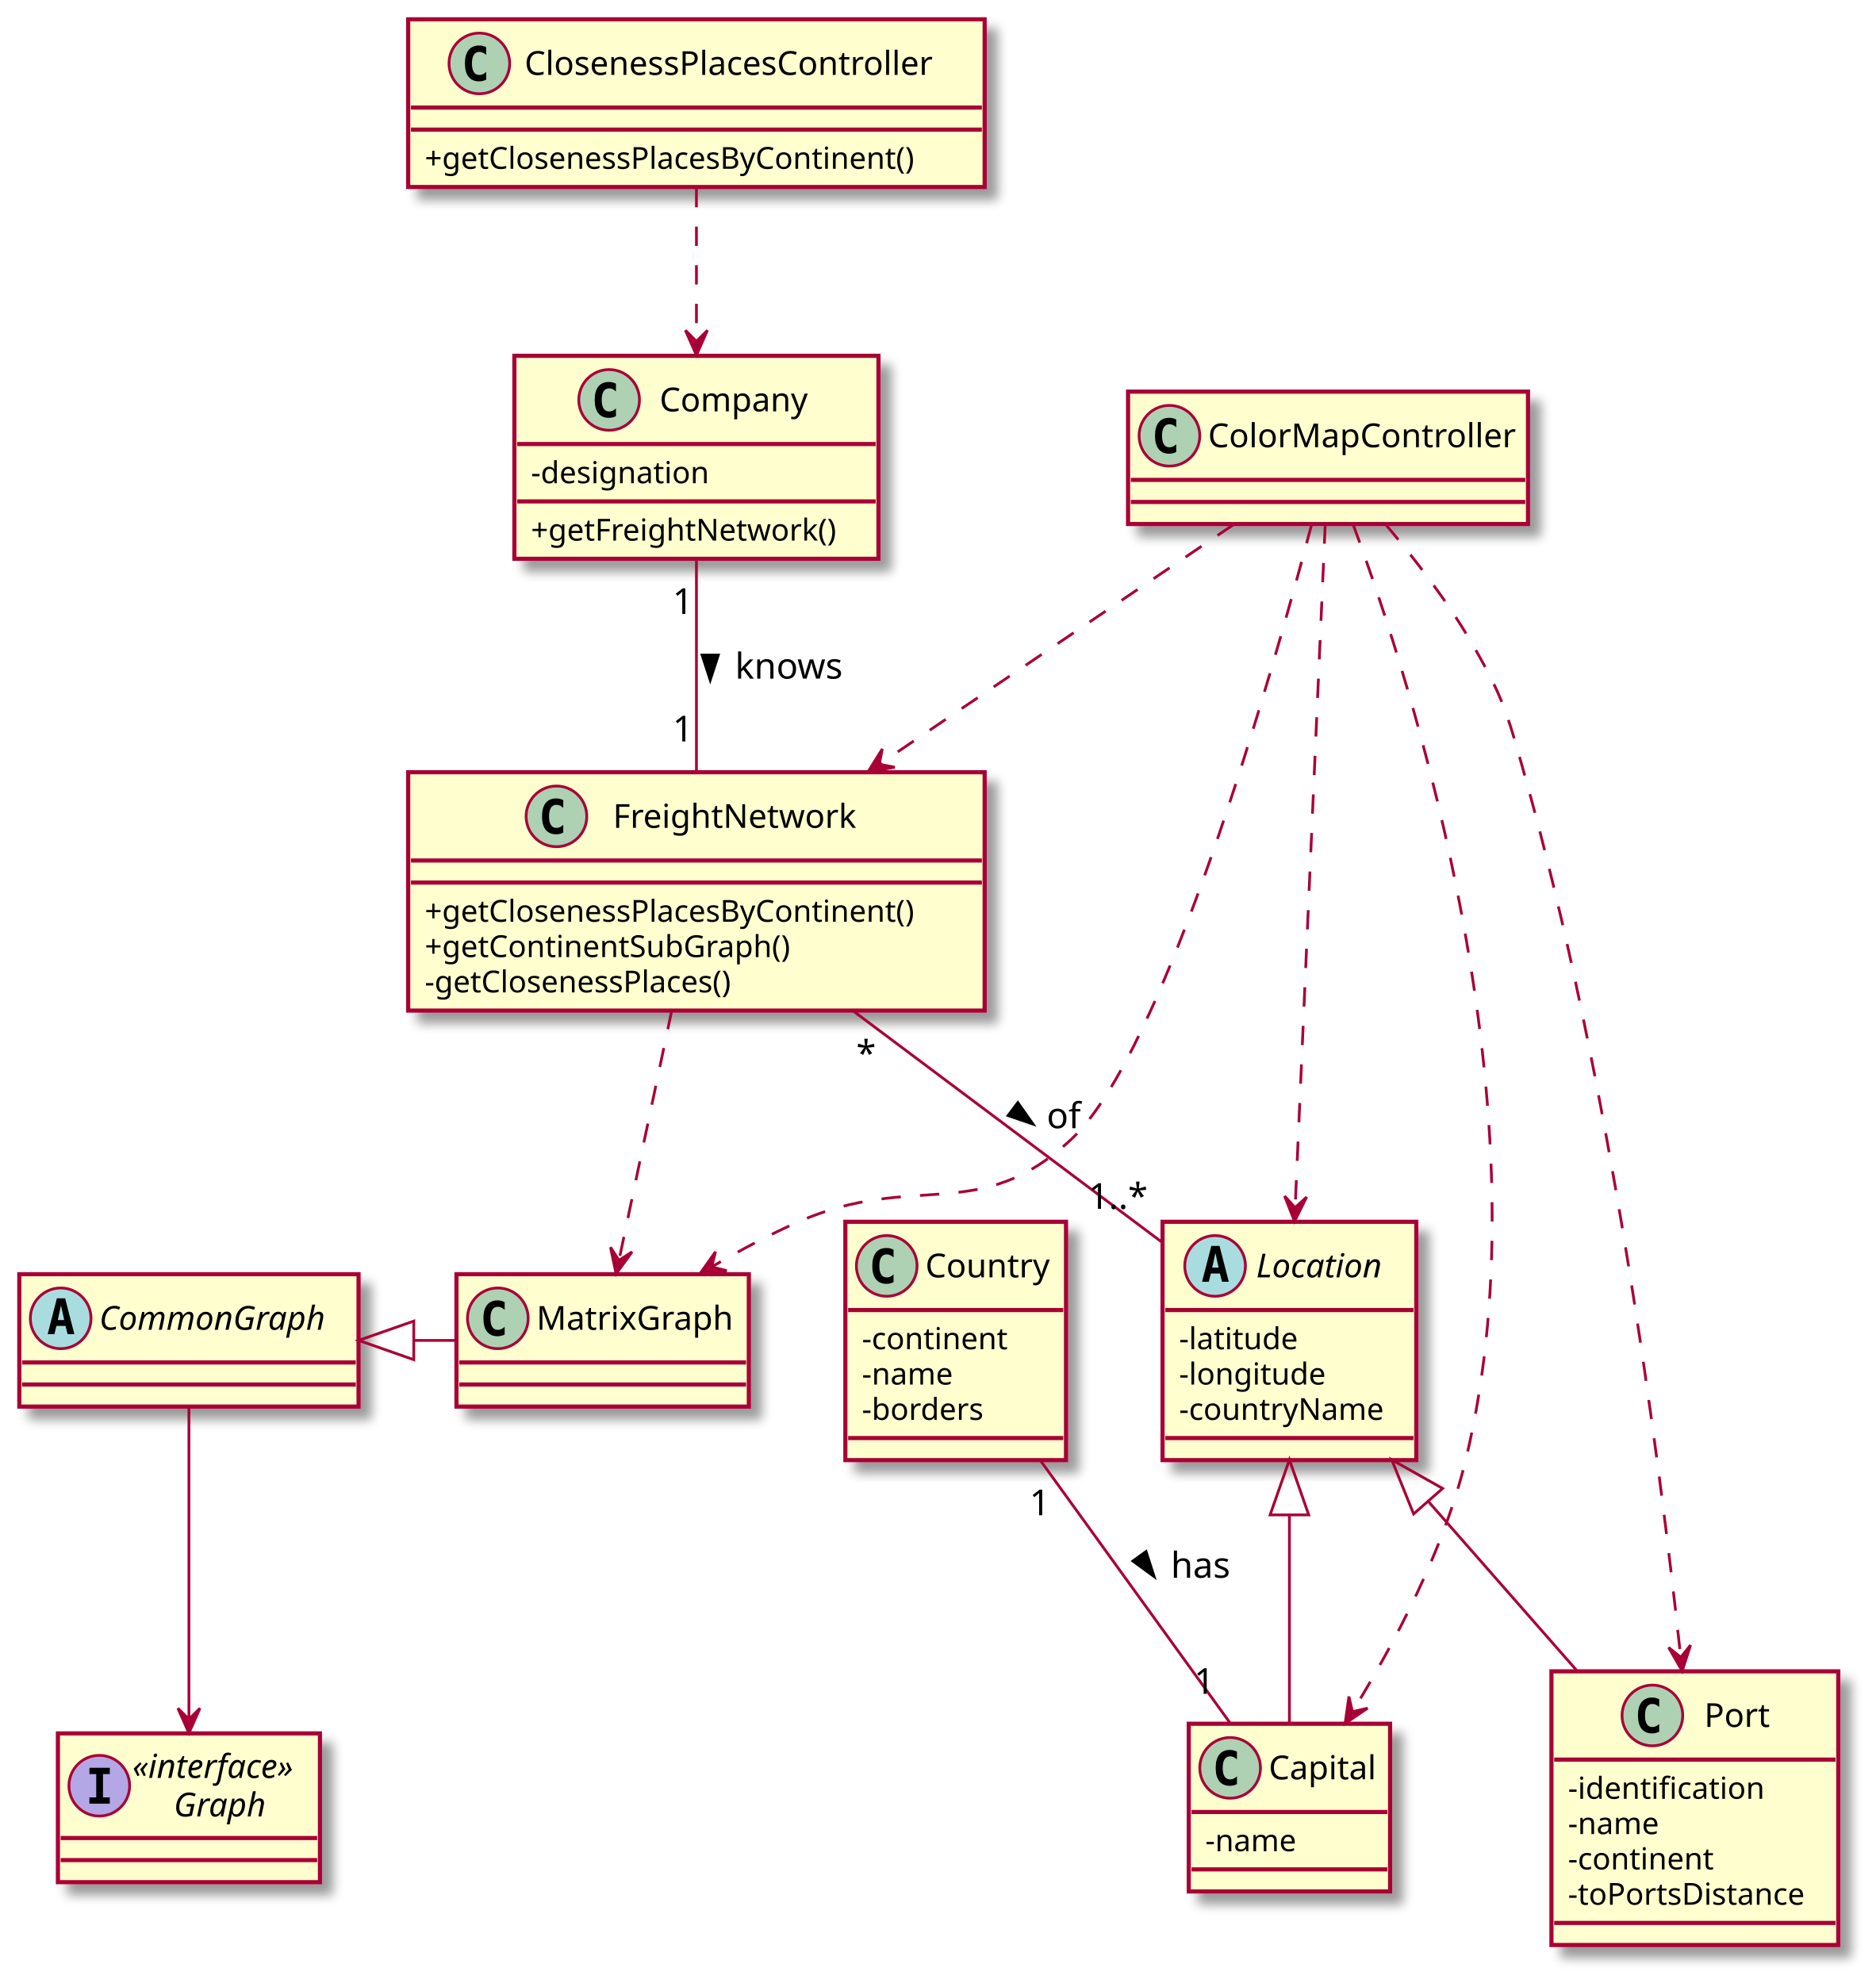
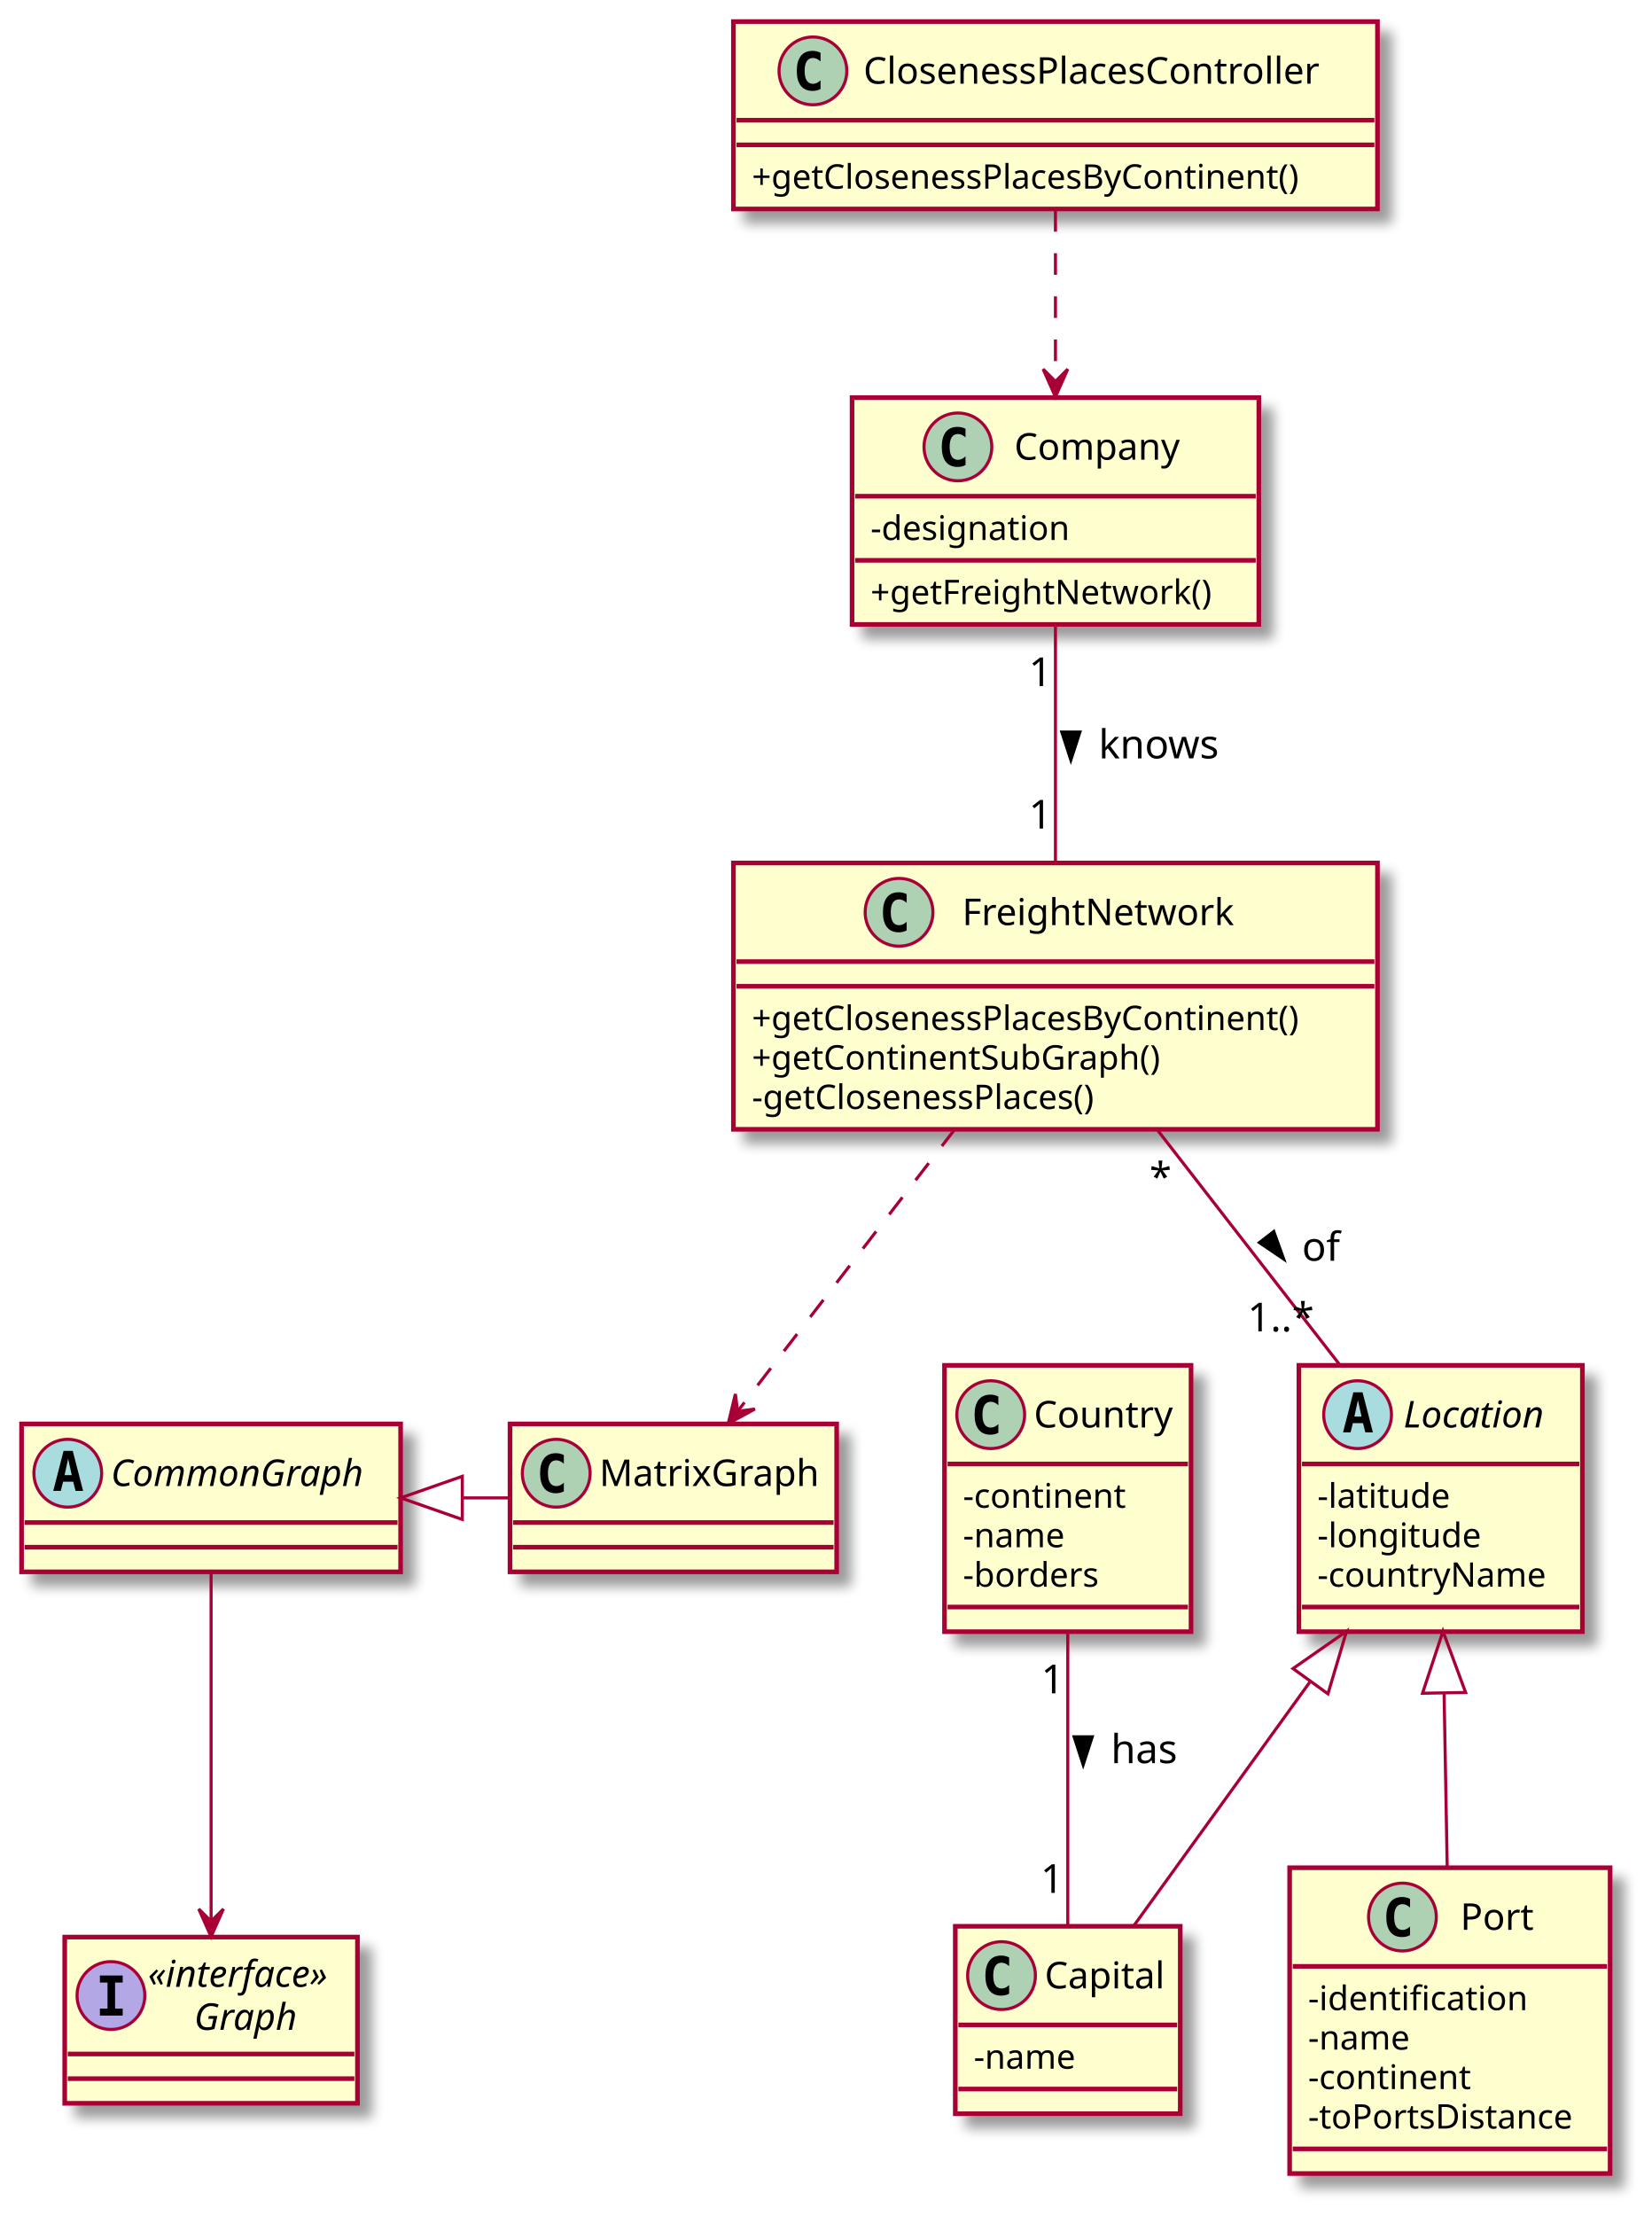
- <svg xmlns="http://www.w3.org/2000/svg" contentScriptType="application/ecmascript" contentStyleType="text/css" height="719px" preserveAspectRatio="none" style="width:680px;height:719px;background:#FFFFFF;" version="1.1" viewBox="0 0 680 719" width="680px" zoomAndPan="magnify">
+ <svg xmlns="http://www.w3.org/2000/svg" contentScriptType="application/ecmascript" contentStyleType="text/css" height="719px" preserveAspectRatio="none" style="width:536px;height:719px;background:#FFFFFF;" version="1.1" viewBox="0 0 536 719" width="536px" zoomAndPan="magnify">
  <defs>
-     <filter height="300%" id="f1rb8w6wmw1pnd" width="300%" x="-1" y="-1">
+     <filter height="300%" id="f1l7o6v0ttdgwe" width="300%" x="-1" y="-1">
      <feGaussianBlur result="blurOut" stdDeviation="2.0" />
      <feColorMatrix in="blurOut" result="blurOut2" type="matrix" values="0 0 0 0 0 0 0 0 0 0 0 0 0 0 0 0 0 0 .4 0" />
      <feOffset dx="4.0" dy="4.0" in="blurOut2" result="blurOut3" />
      <feBlend in="SourceGraphic" in2="blurOut3" mode="normal" />
    </filter>
  </defs>
  <g>
-     <rect codeLine="4" fill="#FEFECE" filter="url(#f1rb8w6wmw1pnd)" height="60.805" id="ClosenessPlacesController" style="stroke:#A80036;stroke-width:1.5;" width="209" x="148" y="7" />
-     <ellipse cx="173.8" cy="23" fill="#ADD1B2" rx="11" ry="11" style="stroke:#A80036;stroke-width:1.0;" />
-     <path d="M176.269,28.875 Q175.691,29.188 175.05,29.344 Q174.409,29.5 173.706,29.5 Q171.206,29.5 169.878,27.828 Q168.566,26.156 168.566,23 Q168.566,19.844 169.878,18.172 Q171.206,16.5 173.706,16.5 Q174.409,16.5 175.05,16.656 Q175.706,16.812 176.269,17.125 L176.269,19.922 Q175.644,19.359 175.05,19.094 Q174.456,18.812 173.831,18.812 Q172.488,18.812 171.8,19.875 Q171.113,20.938 171.113,23 Q171.113,25.078 171.8,26.141 Q172.488,27.188 173.831,27.188 Q174.456,27.188 175.05,26.922 Q175.644,26.656 176.269,26.078 L176.269,28.875 Z " fill="#000000" />
-     <text fill="#000000" font-family="sans-serif" font-size="12" lengthAdjust="spacing" textLength="153" x="190.2" y="27.154">ClosenessPlacesController</text>
-     <line style="stroke:#A80036;stroke-width:1.5;" x1="149" x2="356" y1="39" y2="39" />
-     <line style="stroke:#A80036;stroke-width:1.5;" x1="149" x2="356" y1="47" y2="47" />
-     <text fill="#000000" font-family="sans-serif" font-size="11" lengthAdjust="spacing" textLength="197" x="154" y="61.21">+getClosenessPlacesByContinent()</text>
-     <rect codeLine="8" fill="#FEFECE" filter="url(#f1rb8w6wmw1pnd)" height="73.609" id="Company" style="stroke:#A80036;stroke-width:1.5;" width="132" x="186.5" y="129" />
-     <ellipse cx="220.85" cy="145" fill="#ADD1B2" rx="11" ry="11" style="stroke:#A80036;stroke-width:1.0;" />
-     <path d="M223.319,150.875 Q222.741,151.188 222.1,151.344 Q221.459,151.5 220.756,151.5 Q218.256,151.5 216.928,149.828 Q215.616,148.156 215.616,145 Q215.616,141.844 216.928,140.172 Q218.256,138.5 220.756,138.5 Q221.459,138.5 222.1,138.656 Q222.756,138.812 223.319,139.125 L223.319,141.922 Q222.694,141.359 222.1,141.094 Q221.506,140.812 220.881,140.812 Q219.537,140.812 218.85,141.875 Q218.162,142.938 218.162,145 Q218.162,147.078 218.85,148.141 Q219.537,149.188 220.881,149.188 Q221.506,149.188 222.1,148.922 Q222.694,148.656 223.319,148.078 L223.319,150.875 Z " fill="#000000" />
-     <text fill="#000000" font-family="sans-serif" font-size="12" lengthAdjust="spacing" textLength="57" x="239.15" y="149.154">Company</text>
-     <line style="stroke:#A80036;stroke-width:1.5;" x1="187.5" x2="317.5" y1="161" y2="161" />
-     <text fill="#000000" font-family="sans-serif" font-size="11" lengthAdjust="spacing" textLength="69" x="192.5" y="175.21">-designation</text>
-     <line style="stroke:#A80036;stroke-width:1.5;" x1="187.5" x2="317.5" y1="181.805" y2="181.805" />
-     <text fill="#000000" font-family="sans-serif" font-size="11" lengthAdjust="spacing" textLength="120" x="192.5" y="196.015">+getFreightNetwork()</text>
-     <rect codeLine="13" fill="#FEFECE" filter="url(#f1rb8w6wmw1pnd)" height="86.414" id="FreightNetwork" style="stroke:#A80036;stroke-width:1.5;" width="209" x="148" y="280" />
-     <ellipse cx="201.75" cy="296" fill="#ADD1B2" rx="11" ry="11" style="stroke:#A80036;stroke-width:1.0;" />
-     <path d="M204.219,301.875 Q203.641,302.188 203,302.344 Q202.359,302.5 201.656,302.5 Q199.156,302.5 197.828,300.828 Q196.516,299.156 196.516,296 Q196.516,292.844 197.828,291.172 Q199.156,289.5 201.656,289.5 Q202.359,289.5 203,289.656 Q203.656,289.812 204.219,290.125 L204.219,292.922 Q203.594,292.359 203,292.094 Q202.406,291.812 201.781,291.812 Q200.438,291.812 199.75,292.875 Q199.062,293.938 199.062,296 Q199.062,298.078 199.75,299.141 Q200.438,300.188 201.781,300.188 Q202.406,300.188 203,299.922 Q203.594,299.656 204.219,299.078 L204.219,301.875 Z " fill="#000000" />
-     <text fill="#000000" font-family="sans-serif" font-size="12" lengthAdjust="spacing" textLength="93" x="222.25" y="300.154">FreightNetwork</text>
-     <line style="stroke:#A80036;stroke-width:1.5;" x1="149" x2="356" y1="312" y2="312" />
-     <line style="stroke:#A80036;stroke-width:1.5;" x1="149" x2="356" y1="320" y2="320" />
-     <text fill="#000000" font-family="sans-serif" font-size="11" lengthAdjust="spacing" textLength="197" x="154" y="334.21">+getClosenessPlacesByContinent()</text>
-     <text fill="#000000" font-family="sans-serif" font-size="11" lengthAdjust="spacing" textLength="145" x="154" y="347.015">+getContinentSubGraph()</text>
-     <text fill="#000000" font-family="sans-serif" font-size="11" lengthAdjust="spacing" textLength="123" x="154" y="359.82">-getClosenessPlaces()</text>
-     <rect codeLine="19" fill="#FEFECE" filter="url(#f1rb8w6wmw1pnd)" height="86.414" id="Location" style="stroke:#A80036;stroke-width:1.5;" width="92" x="421.5" y="443" />
+     <rect codeLine="4" fill="#FEFECE" filter="url(#f1l7o6v0ttdgwe)" height="60.805" id="ClosenessPlacesController" style="stroke:#A80036;stroke-width:1.5;" width="209" x="238" y="7" />
+     <ellipse cx="263.8" cy="23" fill="#ADD1B2" rx="11" ry="11" style="stroke:#A80036;stroke-width:1.0;" />
+     <path d="M266.269,28.875 Q265.691,29.188 265.05,29.344 Q264.409,29.5 263.706,29.5 Q261.206,29.5 259.878,27.828 Q258.566,26.156 258.566,23 Q258.566,19.844 259.878,18.172 Q261.206,16.5 263.706,16.5 Q264.409,16.5 265.05,16.656 Q265.706,16.812 266.269,17.125 L266.269,19.922 Q265.644,19.359 265.05,19.094 Q264.456,18.812 263.831,18.812 Q262.488,18.812 261.8,19.875 Q261.113,20.938 261.113,23 Q261.113,25.078 261.8,26.141 Q262.488,27.188 263.831,27.188 Q264.456,27.188 265.05,26.922 Q265.644,26.656 266.269,26.078 L266.269,28.875 Z " fill="#000000" />
+     <text fill="#000000" font-family="sans-serif" font-size="12" lengthAdjust="spacing" textLength="153" x="280.2" y="27.154">ClosenessPlacesController</text>
+     <line style="stroke:#A80036;stroke-width:1.5;" x1="239" x2="446" y1="39" y2="39" />
+     <line style="stroke:#A80036;stroke-width:1.5;" x1="239" x2="446" y1="47" y2="47" />
+     <text fill="#000000" font-family="sans-serif" font-size="11" lengthAdjust="spacing" textLength="197" x="244" y="61.21">+getClosenessPlacesByContinent()</text>
+     <rect codeLine="8" fill="#FEFECE" filter="url(#f1l7o6v0ttdgwe)" height="73.609" id="Company" style="stroke:#A80036;stroke-width:1.5;" width="132" x="276.5" y="129" />
+     <ellipse cx="310.85" cy="145" fill="#ADD1B2" rx="11" ry="11" style="stroke:#A80036;stroke-width:1.0;" />
+     <path d="M313.319,150.875 Q312.741,151.188 312.1,151.344 Q311.459,151.5 310.756,151.5 Q308.256,151.5 306.928,149.828 Q305.616,148.156 305.616,145 Q305.616,141.844 306.928,140.172 Q308.256,138.5 310.756,138.5 Q311.459,138.5 312.1,138.656 Q312.756,138.812 313.319,139.125 L313.319,141.922 Q312.694,141.359 312.1,141.094 Q311.506,140.812 310.881,140.812 Q309.538,140.812 308.85,141.875 Q308.163,142.938 308.163,145 Q308.163,147.078 308.85,148.141 Q309.538,149.188 310.881,149.188 Q311.506,149.188 312.1,148.922 Q312.694,148.656 313.319,148.078 L313.319,150.875 Z " fill="#000000" />
+     <text fill="#000000" font-family="sans-serif" font-size="12" lengthAdjust="spacing" textLength="57" x="329.15" y="149.154">Company</text>
+     <line style="stroke:#A80036;stroke-width:1.5;" x1="277.5" x2="407.5" y1="161" y2="161" />
+     <text fill="#000000" font-family="sans-serif" font-size="11" lengthAdjust="spacing" textLength="69" x="282.5" y="175.21">-designation</text>
+     <line style="stroke:#A80036;stroke-width:1.5;" x1="277.5" x2="407.5" y1="181.805" y2="181.805" />
+     <text fill="#000000" font-family="sans-serif" font-size="11" lengthAdjust="spacing" textLength="120" x="282.5" y="196.015">+getFreightNetwork()</text>
+     <rect codeLine="13" fill="#FEFECE" filter="url(#f1l7o6v0ttdgwe)" height="86.414" id="FreightNetwork" style="stroke:#A80036;stroke-width:1.5;" width="209" x="238" y="280" />
+     <ellipse cx="291.75" cy="296" fill="#ADD1B2" rx="11" ry="11" style="stroke:#A80036;stroke-width:1.0;" />
+     <path d="M294.219,301.875 Q293.641,302.188 293,302.344 Q292.359,302.5 291.656,302.5 Q289.156,302.5 287.828,300.828 Q286.516,299.156 286.516,296 Q286.516,292.844 287.828,291.172 Q289.156,289.5 291.656,289.5 Q292.359,289.5 293,289.656 Q293.656,289.812 294.219,290.125 L294.219,292.922 Q293.594,292.359 293,292.094 Q292.406,291.812 291.781,291.812 Q290.438,291.812 289.75,292.875 Q289.062,293.938 289.062,296 Q289.062,298.078 289.75,299.141 Q290.438,300.188 291.781,300.188 Q292.406,300.188 293,299.922 Q293.594,299.656 294.219,299.078 L294.219,301.875 Z " fill="#000000" />
+     <text fill="#000000" font-family="sans-serif" font-size="12" lengthAdjust="spacing" textLength="93" x="312.25" y="300.154">FreightNetwork</text>
+     <line style="stroke:#A80036;stroke-width:1.5;" x1="239" x2="446" y1="312" y2="312" />
+     <line style="stroke:#A80036;stroke-width:1.5;" x1="239" x2="446" y1="320" y2="320" />
+     <text fill="#000000" font-family="sans-serif" font-size="11" lengthAdjust="spacing" textLength="197" x="244" y="334.21">+getClosenessPlacesByContinent()</text>
+     <text fill="#000000" font-family="sans-serif" font-size="11" lengthAdjust="spacing" textLength="145" x="244" y="347.015">+getContinentSubGraph()</text>
+     <text fill="#000000" font-family="sans-serif" font-size="11" lengthAdjust="spacing" textLength="123" x="244" y="359.82">-getClosenessPlaces()</text>
+     <rect codeLine="19" fill="#FEFECE" filter="url(#f1l7o6v0ttdgwe)" height="86.414" id="Location" style="stroke:#A80036;stroke-width:1.5;" width="92" x="421.5" y="443" />
    <ellipse cx="440.55" cy="459" fill="#A9DCDF" rx="11" ry="11" style="stroke:#A80036;stroke-width:1.0;" />
    <path d="M440.659,454.297 L439.503,459.625 L441.831,459.625 L440.659,454.297 Z M439.175,451.75 L442.159,451.75 L445.519,464.75 L443.066,464.75 L442.3,461.75 L439.019,461.75 L438.269,464.75 L435.831,464.75 L439.175,451.75 Z " fill="#000000" />
    <text fill="#000000" font-family="sans-serif" font-size="12" font-style="italic" lengthAdjust="spacing" textLength="51" x="455.45" y="463.154">Location</text>
    <line style="stroke:#A80036;stroke-width:1.5;" x1="422.5" x2="512.5" y1="475" y2="475" />
    <text fill="#000000" font-family="sans-serif" font-size="11" lengthAdjust="spacing" textLength="46" x="427.5" y="489.21">-latitude</text>
    <text fill="#000000" font-family="sans-serif" font-size="11" lengthAdjust="spacing" textLength="56" x="427.5" y="502.015">-longitude</text>
    <text fill="#000000" font-family="sans-serif" font-size="11" lengthAdjust="spacing" textLength="80" x="427.5" y="514.82">-countryName</text>
    <line style="stroke:#A80036;stroke-width:1.5;" x1="422.5" x2="512.5" y1="521.414" y2="521.414" />
-     <rect codeLine="25" fill="#FEFECE" filter="url(#f1rb8w6wmw1pnd)" height="99.219" id="Port" style="stroke:#A80036;stroke-width:1.5;" width="104" x="562.5" y="606" />
-     <ellipse cx="599.1" cy="622" fill="#ADD1B2" rx="11" ry="11" style="stroke:#A80036;stroke-width:1.0;" />
-     <path d="M601.569,627.875 Q600.991,628.188 600.35,628.344 Q599.709,628.5 599.006,628.5 Q596.506,628.5 595.178,626.828 Q593.866,625.156 593.866,622 Q593.866,618.844 595.178,617.172 Q596.506,615.5 599.006,615.5 Q599.709,615.5 600.35,615.656 Q601.006,615.812 601.569,616.125 L601.569,618.922 Q600.944,618.359 600.35,618.094 Q599.756,617.812 599.131,617.812 Q597.788,617.812 597.1,618.875 Q596.413,619.938 596.413,622 Q596.413,624.078 597.1,625.141 Q597.788,626.188 599.131,626.188 Q599.756,626.188 600.35,625.922 Q600.944,625.656 601.569,625.078 L601.569,627.875 Z " fill="#000000" />
-     <text fill="#000000" font-family="sans-serif" font-size="12" lengthAdjust="spacing" textLength="24" x="617.9" y="626.154">Port</text>
-     <line style="stroke:#A80036;stroke-width:1.5;" x1="563.5" x2="665.5" y1="638" y2="638" />
-     <text fill="#000000" font-family="sans-serif" font-size="11" lengthAdjust="spacing" textLength="76" x="568.5" y="652.21">-identification</text>
-     <text fill="#000000" font-family="sans-serif" font-size="11" lengthAdjust="spacing" textLength="36" x="568.5" y="665.015">-name</text>
-     <text fill="#000000" font-family="sans-serif" font-size="11" lengthAdjust="spacing" textLength="56" x="568.5" y="677.82">-continent</text>
-     <text fill="#000000" font-family="sans-serif" font-size="11" lengthAdjust="spacing" textLength="92" x="568.5" y="690.625">-toPortsDistance</text>
-     <line style="stroke:#A80036;stroke-width:1.5;" x1="563.5" x2="665.5" y1="697.219" y2="697.219" />
-     <rect codeLine="32" fill="#FEFECE" filter="url(#f1rb8w6wmw1pnd)" height="60.805" id="Capital" style="stroke:#A80036;stroke-width:1.5;" width="73" x="431" y="625" />
-     <ellipse cx="446" cy="641" fill="#ADD1B2" rx="11" ry="11" style="stroke:#A80036;stroke-width:1.0;" />
-     <path d="M448.469,646.875 Q447.891,647.188 447.25,647.344 Q446.609,647.5 445.906,647.5 Q443.406,647.5 442.078,645.828 Q440.766,644.156 440.766,641 Q440.766,637.844 442.078,636.172 Q443.406,634.5 445.906,634.5 Q446.609,634.5 447.25,634.656 Q447.906,634.812 448.469,635.125 L448.469,637.922 Q447.844,637.359 447.25,637.094 Q446.656,636.812 446.031,636.812 Q444.688,636.812 444,637.875 Q443.312,638.938 443.312,641 Q443.312,643.078 444,644.141 Q444.688,645.188 446.031,645.188 Q446.656,645.188 447.25,644.922 Q447.844,644.656 448.469,644.078 L448.469,646.875 Z " fill="#000000" />
-     <text fill="#000000" font-family="sans-serif" font-size="12" lengthAdjust="spacing" textLength="41" x="460" y="645.154">Capital</text>
-     <line style="stroke:#A80036;stroke-width:1.5;" x1="432" x2="503" y1="657" y2="657" />
-     <text fill="#000000" font-family="sans-serif" font-size="11" lengthAdjust="spacing" textLength="36" x="437" y="671.21">-name</text>
-     <line style="stroke:#A80036;stroke-width:1.5;" x1="432" x2="503" y1="677.805" y2="677.805" />
-     <rect codeLine="36" fill="#FEFECE" filter="url(#f1rb8w6wmw1pnd)" height="86.414" id="Country" style="stroke:#A80036;stroke-width:1.5;" width="80" x="306.5" y="443" />
+     <rect codeLine="25" fill="#FEFECE" filter="url(#f1l7o6v0ttdgwe)" height="99.219" id="Port" style="stroke:#A80036;stroke-width:1.5;" width="104" x="418.5" y="606" />
+     <ellipse cx="455.1" cy="622" fill="#ADD1B2" rx="11" ry="11" style="stroke:#A80036;stroke-width:1.0;" />
+     <path d="M457.569,627.875 Q456.991,628.188 456.35,628.344 Q455.709,628.5 455.006,628.5 Q452.506,628.5 451.178,626.828 Q449.866,625.156 449.866,622 Q449.866,618.844 451.178,617.172 Q452.506,615.5 455.006,615.5 Q455.709,615.5 456.35,615.656 Q457.006,615.812 457.569,616.125 L457.569,618.922 Q456.944,618.359 456.35,618.094 Q455.756,617.812 455.131,617.812 Q453.788,617.812 453.1,618.875 Q452.413,619.938 452.413,622 Q452.413,624.078 453.1,625.141 Q453.788,626.188 455.131,626.188 Q455.756,626.188 456.35,625.922 Q456.944,625.656 457.569,625.078 L457.569,627.875 Z " fill="#000000" />
+     <text fill="#000000" font-family="sans-serif" font-size="12" lengthAdjust="spacing" textLength="24" x="473.9" y="626.154">Port</text>
+     <line style="stroke:#A80036;stroke-width:1.5;" x1="419.5" x2="521.5" y1="638" y2="638" />
+     <text fill="#000000" font-family="sans-serif" font-size="11" lengthAdjust="spacing" textLength="76" x="424.5" y="652.21">-identification</text>
+     <text fill="#000000" font-family="sans-serif" font-size="11" lengthAdjust="spacing" textLength="36" x="424.5" y="665.015">-name</text>
+     <text fill="#000000" font-family="sans-serif" font-size="11" lengthAdjust="spacing" textLength="56" x="424.5" y="677.82">-continent</text>
+     <text fill="#000000" font-family="sans-serif" font-size="11" lengthAdjust="spacing" textLength="92" x="424.5" y="690.625">-toPortsDistance</text>
+     <line style="stroke:#A80036;stroke-width:1.5;" x1="419.5" x2="521.5" y1="697.219" y2="697.219" />
+     <rect codeLine="32" fill="#FEFECE" filter="url(#f1l7o6v0ttdgwe)" height="60.805" id="Capital" style="stroke:#A80036;stroke-width:1.5;" width="73" x="310" y="625" />
+     <ellipse cx="325" cy="641" fill="#ADD1B2" rx="11" ry="11" style="stroke:#A80036;stroke-width:1.0;" />
+     <path d="M327.469,646.875 Q326.891,647.188 326.25,647.344 Q325.609,647.5 324.906,647.5 Q322.406,647.5 321.078,645.828 Q319.766,644.156 319.766,641 Q319.766,637.844 321.078,636.172 Q322.406,634.5 324.906,634.5 Q325.609,634.5 326.25,634.656 Q326.906,634.812 327.469,635.125 L327.469,637.922 Q326.844,637.359 326.25,637.094 Q325.656,636.812 325.031,636.812 Q323.688,636.812 323,637.875 Q322.312,638.938 322.312,641 Q322.312,643.078 323,644.141 Q323.688,645.188 325.031,645.188 Q325.656,645.188 326.25,644.922 Q326.844,644.656 327.469,644.078 L327.469,646.875 Z " fill="#000000" />
+     <text fill="#000000" font-family="sans-serif" font-size="12" lengthAdjust="spacing" textLength="41" x="339" y="645.154">Capital</text>
+     <line style="stroke:#A80036;stroke-width:1.5;" x1="311" x2="382" y1="657" y2="657" />
+     <text fill="#000000" font-family="sans-serif" font-size="11" lengthAdjust="spacing" textLength="36" x="316" y="671.21">-name</text>
+     <line style="stroke:#A80036;stroke-width:1.5;" x1="311" x2="382" y1="677.805" y2="677.805" />
+     <rect codeLine="36" fill="#FEFECE" filter="url(#f1l7o6v0ttdgwe)" height="86.414" id="Country" style="stroke:#A80036;stroke-width:1.5;" width="80" x="306.5" y="443" />
    <ellipse cx="321.5" cy="459" fill="#ADD1B2" rx="11" ry="11" style="stroke:#A80036;stroke-width:1.0;" />
    <path d="M323.969,464.875 Q323.391,465.188 322.75,465.344 Q322.109,465.5 321.406,465.5 Q318.906,465.5 317.578,463.828 Q316.266,462.156 316.266,459 Q316.266,455.844 317.578,454.172 Q318.906,452.5 321.406,452.5 Q322.109,452.5 322.75,452.656 Q323.406,452.812 323.969,453.125 L323.969,455.922 Q323.344,455.359 322.75,455.094 Q322.156,454.812 321.531,454.812 Q320.188,454.812 319.5,455.875 Q318.812,456.938 318.812,459 Q318.812,461.078 319.5,462.141 Q320.188,463.188 321.531,463.188 Q322.156,463.188 322.75,462.922 Q323.344,462.656 323.969,462.078 L323.969,464.875 Z " fill="#000000" />
    <text fill="#000000" font-family="sans-serif" font-size="12" lengthAdjust="spacing" textLength="48" x="335.5" y="463.154">Country</text>
    <line style="stroke:#A80036;stroke-width:1.5;" x1="307.5" x2="385.5" y1="475" y2="475" />
    <text fill="#000000" font-family="sans-serif" font-size="11" lengthAdjust="spacing" textLength="56" x="312.5" y="489.21">-continent</text>
    <text fill="#000000" font-family="sans-serif" font-size="11" lengthAdjust="spacing" textLength="36" x="312.5" y="502.015">-name</text>
    <text fill="#000000" font-family="sans-serif" font-size="11" lengthAdjust="spacing" textLength="48" x="312.5" y="514.82">-borders</text>
    <line style="stroke:#A80036;stroke-width:1.5;" x1="307.5" x2="385.5" y1="521.414" y2="521.414" />
-     <rect codeLine="42" fill="#FEFECE" filter="url(#f1rb8w6wmw1pnd)" height="48" id="MatrixGraph" style="stroke:#A80036;stroke-width:1.5;" width="106" x="165.5" y="462" />
+     <rect codeLine="42" fill="#FEFECE" filter="url(#f1l7o6v0ttdgwe)" height="48" id="MatrixGraph" style="stroke:#A80036;stroke-width:1.5;" width="106" x="165.5" y="462" />
    <ellipse cx="180.5" cy="478" fill="#ADD1B2" rx="11" ry="11" style="stroke:#A80036;stroke-width:1.0;" />
    <path d="M182.969,483.875 Q182.391,484.188 181.75,484.344 Q181.109,484.5 180.406,484.5 Q177.906,484.5 176.578,482.828 Q175.266,481.156 175.266,478 Q175.266,474.844 176.578,473.172 Q177.906,471.5 180.406,471.5 Q181.109,471.5 181.75,471.656 Q182.406,471.812 182.969,472.125 L182.969,474.922 Q182.344,474.359 181.75,474.094 Q181.156,473.812 180.531,473.812 Q179.188,473.812 178.5,474.875 Q177.812,475.938 177.812,478 Q177.812,480.078 178.5,481.141 Q179.188,482.188 180.531,482.188 Q181.156,482.188 181.75,481.922 Q182.344,481.656 182.969,481.078 L182.969,483.875 Z " fill="#000000" />
    <text fill="#000000" font-family="sans-serif" font-size="12" lengthAdjust="spacing" textLength="74" x="194.5" y="482.154">MatrixGraph</text>
    <line style="stroke:#A80036;stroke-width:1.5;" x1="166.5" x2="270.5" y1="494" y2="494" />
    <line style="stroke:#A80036;stroke-width:1.5;" x1="166.5" x2="270.5" y1="502" y2="502" />
-     <rect codeLine="44" fill="#FEFECE" filter="url(#f1rb8w6wmw1pnd)" height="48" id="CommonGraph" style="stroke:#A80036;stroke-width:1.5;" width="123" x="7" y="462" />
+     <rect codeLine="44" fill="#FEFECE" filter="url(#f1l7o6v0ttdgwe)" height="48" id="CommonGraph" style="stroke:#A80036;stroke-width:1.5;" width="123" x="7" y="462" />
    <ellipse cx="22" cy="478" fill="#A9DCDF" rx="11" ry="11" style="stroke:#A80036;stroke-width:1.0;" />
    <path d="M22.109,473.297 L20.953,478.625 L23.281,478.625 L22.109,473.297 Z M20.625,470.75 L23.609,470.75 L26.969,483.75 L24.516,483.75 L23.75,480.75 L20.469,480.75 L19.719,483.75 L17.281,483.75 L20.625,470.75 Z " fill="#000000" />
    <text fill="#000000" font-family="sans-serif" font-size="12" font-style="italic" lengthAdjust="spacing" textLength="91" x="36" y="482.154">CommonGraph</text>
    <line style="stroke:#A80036;stroke-width:1.5;" x1="8" x2="129" y1="494" y2="494" />
    <line style="stroke:#A80036;stroke-width:1.5;" x1="8" x2="129" y1="502" y2="502" />
-     <rect codeLine="46" fill="#FEFECE" filter="url(#f1rb8w6wmw1pnd)" height="53.938" id="Graph" style="stroke:#A80036;stroke-width:1.5;" width="95" x="21" y="628.5" />
+     <rect codeLine="46" fill="#FEFECE" filter="url(#f1l7o6v0ttdgwe)" height="53.938" id="Graph" style="stroke:#A80036;stroke-width:1.5;" width="95" x="21" y="628.5" />
    <ellipse cx="36" cy="647.469" fill="#B4A7E5" rx="11" ry="11" style="stroke:#A80036;stroke-width:1.0;" />
    <path d="M32.422,643.25 L32.422,640.969 L39.812,640.969 L39.812,643.25 L37.344,643.25 L37.344,651.703 L39.812,651.703 L39.812,653.969 L32.422,653.969 L32.422,651.703 L34.891,651.703 L34.891,643.25 L32.422,643.25 Z " fill="#000000" />
    <text fill="#000000" font-family="sans-serif" font-size="12" font-style="italic" lengthAdjust="spacing" textLength="67" x="48" y="644.639">«interface»</text>
    <text fill="#000000" font-family="sans-serif" font-size="12" font-style="italic" lengthAdjust="spacing" textLength="37" x="63" y="658.607">Graph</text>
    <line style="stroke:#A80036;stroke-width:1.5;" x1="22" x2="115" y1="666.438" y2="666.438" />
    <line style="stroke:#A80036;stroke-width:1.5;" x1="22" x2="115" y1="674.438" y2="674.438" />
-     <rect fill="#FEFECE" filter="url(#f1rb8w6wmw1pnd)" height="48" id="ColorMapController" style="stroke:#A80036;stroke-width:1.5;" width="145" x="409" y="142" />
-     <ellipse cx="424" cy="158" fill="#ADD1B2" rx="11" ry="11" style="stroke:#A80036;stroke-width:1.0;" />
-     <path d="M426.469,163.875 Q425.891,164.188 425.25,164.344 Q424.609,164.5 423.906,164.5 Q421.406,164.5 420.078,162.828 Q418.766,161.156 418.766,158 Q418.766,154.844 420.078,153.172 Q421.406,151.5 423.906,151.5 Q424.609,151.5 425.25,151.656 Q425.906,151.812 426.469,152.125 L426.469,154.922 Q425.844,154.359 425.25,154.094 Q424.656,153.812 424.031,153.812 Q422.688,153.812 422,154.875 Q421.312,155.938 421.312,158 Q421.312,160.078 422,161.141 Q422.688,162.188 424.031,162.188 Q424.656,162.188 425.25,161.922 Q425.844,161.656 426.469,161.078 L426.469,163.875 Z " fill="#000000" />
-     <text fill="#000000" font-family="sans-serif" font-size="12" lengthAdjust="spacing" textLength="113" x="438" y="162.154">ColorMapController</text>
-     <line style="stroke:#A80036;stroke-width:1.5;" x1="410" x2="553" y1="174" y2="174" />
-     <line style="stroke:#A80036;stroke-width:1.5;" x1="410" x2="553" y1="182" y2="182" />
-     <path codeLine="48" d="M252.5,68.16 C252.5,84.71 252.5,105.59 252.5,123.72 " fill="none" id="ClosenessPlacesController-to-Company" style="stroke:#A80036;stroke-width:1.0;stroke-dasharray:7.0,7.0;" />
-     <polygon fill="#A80036" points="252.5,128.76,256.5,119.76,252.5,123.76,248.5,119.76,252.5,128.76" style="stroke:#A80036;stroke-width:1.0;" />
-     <path codeLine="49" d="M252.5,203.34 C252.5,226.25 252.5,255.91 252.5,279.85 " fill="none" id="Company-FreightNetwork" style="stroke:#A80036;stroke-width:1.0;" />
-     <polygon fill="#000000" points="257.5,246.566,260.439,237.521,254.561,237.521,257.5,246.566" style="stroke:#000000;stroke-width:1.0;" />
-     <text fill="#000000" font-family="sans-serif" font-size="13" lengthAdjust="spacing" textLength="42" x="266.5" y="246.067">knows</text>
-     <text fill="#000000" font-family="sans-serif" font-size="13" lengthAdjust="spacing" textLength="8" x="243.863" y="222.595">1</text>
-     <text fill="#000000" font-family="sans-serif" font-size="13" lengthAdjust="spacing" textLength="8" x="243.863" y="268.822">1</text>
-     <path codeLine="50" d="M447.22,190.21 C413.44,213.07 360.95,248.6 318.97,277.01 " fill="none" id="ColorMapController-to-FreightNetwork" style="stroke:#A80036;stroke-width:1.0;stroke-dasharray:7.0,7.0;" />
-     <polygon fill="#A80036" points="314.69,279.91,324.384,278.169,318.828,277.103,319.893,271.548,314.69,279.91" style="stroke:#A80036;stroke-width:1.0;" />
-     <path codeLine="51" d="M517.84,544.36 C535.36,564.32 554.83,586.51 571.69,605.71 " fill="none" id="Location-backto-Port" style="stroke:#A80036;stroke-width:1.0;" />
-     <polygon fill="none" points="512.53,548.92,504.59,529.27,523.05,539.68,512.53,548.92" style="stroke:#A80036;stroke-width:1.0;" />
-     <path codeLine="52" d="M467.5,549.59 C467.5,575.4 467.5,604.08 467.5,624.92 " fill="none" id="Location-backto-Capital" style="stroke:#A80036;stroke-width:1.0;" />
-     <polygon fill="none" points="460.5,549.27,467.5,529.27,474.5,549.27,460.5,549.27" style="stroke:#A80036;stroke-width:1.0;" />
-     <path codeLine="53" d="M308.71,366.09 C343.79,392.36 388.4,425.77 421.4,450.48 " fill="none" id="FreightNetwork-Location" style="stroke:#A80036;stroke-width:1.0;" />
-     <polygon fill="#000000" points="374.502,407.563,369.024,399.789,365.5,404.494,374.502,407.563" style="stroke:#000000;stroke-width:1.0;" />
-     <text fill="#000000" font-family="sans-serif" font-size="13" lengthAdjust="spacing" textLength="13" x="379.5" y="409.067">of</text>
-     <text fill="#000000" font-family="sans-serif" font-size="13" lengthAdjust="spacing" textLength="7" x="310.44" y="386.513">*</text>
-     <text fill="#000000" font-family="sans-serif" font-size="13" lengthAdjust="spacing" textLength="23" x="394.574" y="438.305">1..*</text>
-     <path codeLine="54" d="M377.03,529.27 C398.6,559.12 426.95,598.37 446.13,624.92 " fill="none" id="Country-Capital" style="stroke:#A80036;stroke-width:1.0;" />
-     <polygon fill="#000000" points="418.428,571.619,415.514,562.566,410.749,566.009,418.428,571.619" style="stroke:#000000;stroke-width:1.0;" />
-     <text fill="#000000" font-family="sans-serif" font-size="13" lengthAdjust="spacing" textLength="23" x="424.5" y="572.067">has</text>
-     <text fill="#000000" font-family="sans-serif" font-size="13" lengthAdjust="spacing" textLength="8" x="373.258" y="549.406">1</text>
-     <text fill="#000000" font-family="sans-serif" font-size="13" lengthAdjust="spacing" textLength="8" x="432.897" y="614.167">1</text>
-     <path codeLine="55" d="M243.57,366.3 C237.54,394.83 229.76,431.69 224.47,456.72 " fill="none" id="FreightNetwork-to-MatrixGraph" style="stroke:#A80036;stroke-width:1.0;stroke-dasharray:7.0,7.0;" />
-     <polygon fill="#A80036" points="223.38,461.87,229.171,453.903,224.424,456.98,221.347,452.233,223.38,461.87" style="stroke:#A80036;stroke-width:1.0;" />
-     <path codeLine="56" d="M150.13,486 C155.18,486 160.23,486 165.28,486 " fill="none" id="CommonGraph-backto-MatrixGraph" style="stroke:#A80036;stroke-width:1.0;" />
+     <path codeLine="48" d="M342.5,68.16 C342.5,84.71 342.5,105.59 342.5,123.72 " fill="none" id="ClosenessPlacesController-to-Company" style="stroke:#A80036;stroke-width:1.0;stroke-dasharray:7.0,7.0;" />
+     <polygon fill="#A80036" points="342.5,128.76,346.5,119.76,342.5,123.76,338.5,119.76,342.5,128.76" style="stroke:#A80036;stroke-width:1.0;" />
+     <path codeLine="49" d="M342.5,203.34 C342.5,226.25 342.5,255.91 342.5,279.85 " fill="none" id="Company-FreightNetwork" style="stroke:#A80036;stroke-width:1.0;" />
+     <polygon fill="#000000" points="347.5,246.566,350.439,237.521,344.561,237.521,347.5,246.566" style="stroke:#000000;stroke-width:1.0;" />
+     <text fill="#000000" font-family="sans-serif" font-size="13" lengthAdjust="spacing" textLength="42" x="356.5" y="246.067">knows</text>
+     <text fill="#000000" font-family="sans-serif" font-size="13" lengthAdjust="spacing" textLength="8" x="333.863" y="222.595">1</text>
+     <text fill="#000000" font-family="sans-serif" font-size="13" lengthAdjust="spacing" textLength="8" x="333.863" y="268.822">1</text>
+     <path codeLine="50" d="M468.62,549.41 C468.95,568.01 469.31,588.12 469.63,605.71 " fill="none" id="Location-backto-Port" style="stroke:#A80036;stroke-width:1.0;" />
+     <polygon fill="none" points="461.62,549.39,468.26,529.27,475.61,549.14,461.62,549.39" style="stroke:#A80036;stroke-width:1.0;" />
+     <path codeLine="51" d="M425.05,545.76 C405.72,572.53 383.68,603.04 367.87,624.92 " fill="none" id="Location-backto-Capital" style="stroke:#A80036;stroke-width:1.0;" />
+     <polygon fill="none" points="419.58,541.38,436.97,529.27,430.93,549.58,419.58,541.38" style="stroke:#A80036;stroke-width:1.0;" />
+     <path codeLine="52" d="M375.34,366.3 C393.72,389.97 416.54,419.36 434.88,442.98 " fill="none" id="FreightNetwork-Location" style="stroke:#A80036;stroke-width:1.0;" />
+     <polygon fill="#000000" points="416.567,408.516,413.341,399.569,408.698,403.174,416.567,408.516" style="stroke:#000000;stroke-width:1.0;" />
+     <text fill="#000000" font-family="sans-serif" font-size="13" lengthAdjust="spacing" textLength="13" x="422.5" y="409.067">of</text>
+     <text fill="#000000" font-family="sans-serif" font-size="13" lengthAdjust="spacing" textLength="7" x="373.016" y="386.441">*</text>
+     <text fill="#000000" font-family="sans-serif" font-size="13" lengthAdjust="spacing" textLength="23" x="404.848" y="431.973">1..*</text>
+     <path codeLine="53" d="M346.5,529.27 C346.5,559.12 346.5,598.37 346.5,624.92 " fill="none" id="Country-Capital" style="stroke:#A80036;stroke-width:1.0;" />
+     <polygon fill="#000000" points="351.5,572.566,354.439,563.521,348.561,563.521,351.5,572.566" style="stroke:#000000;stroke-width:1.0;" />
+     <text fill="#000000" font-family="sans-serif" font-size="13" lengthAdjust="spacing" textLength="23" x="360.5" y="572.067">has</text>
+     <text fill="#000000" font-family="sans-serif" font-size="13" lengthAdjust="spacing" textLength="8" x="337.863" y="549.406">1</text>
+     <text fill="#000000" font-family="sans-serif" font-size="13" lengthAdjust="spacing" textLength="8" x="337.675" y="614.167">1</text>
+     <path codeLine="54" d="M309.92,366.3 C287.67,395.19 258.84,432.62 239.56,457.65 " fill="none" id="FreightNetwork-to-MatrixGraph" style="stroke:#A80036;stroke-width:1.0;stroke-dasharray:7.0,7.0;" />
+     <polygon fill="#A80036" points="236.32,461.87,244.977,457.174,239.368,457.906,238.635,452.297,236.32,461.87" style="stroke:#A80036;stroke-width:1.0;" />
+     <path codeLine="55" d="M150.13,486 C155.18,486 160.23,486 165.28,486 " fill="none" id="CommonGraph-backto-MatrixGraph" style="stroke:#A80036;stroke-width:1.0;" />
    <polygon fill="none" points="150.02,493,130.02,486,150.02,479,150.02,493" style="stroke:#A80036;stroke-width:1.0;" />
-     <path codeLine="57" d="M68.5,510.29 C68.5,539.73 68.5,590.5 68.5,623.28 " fill="none" id="CommonGraph-to-Graph" style="stroke:#A80036;stroke-width:1.0;" />
+     <path codeLine="56" d="M68.5,510.29 C68.5,539.73 68.5,590.5 68.5,623.28 " fill="none" id="CommonGraph-to-Graph" style="stroke:#A80036;stroke-width:1.0;" />
    <polygon fill="#A80036" points="68.5,628.38,72.5,619.38,68.5,623.38,64.5,619.38,68.5,628.38" style="stroke:#A80036;stroke-width:1.0;" />
-     <path codeLine="58" d="M480.48,190.13 C478.2,241.94 472.64,368.23 469.59,437.54 " fill="none" id="ColorMapController-to-Location" style="stroke:#A80036;stroke-width:1.0;stroke-dasharray:7.0,7.0;" />
-     <polygon fill="#A80036" points="469.36,442.84,473.743,434.02,469.575,437.845,465.75,433.676,469.36,442.84" style="stroke:#A80036;stroke-width:1.0;" />
-     <path codeLine="59" d="M490.59,190.16 C512.03,248 561.74,403.16 531.5,529 C523.57,562.02 505.41,596.14 490.45,620.46 " fill="none" id="ColorMapController-to-Capital" style="stroke:#A80036;stroke-width:1.0;stroke-dasharray:7.0,7.0;" />
-     <polygon fill="#A80036" points="487.7,624.88,495.854,619.356,490.344,620.636,489.063,615.126,487.7,624.88" style="stroke:#A80036;stroke-width:1.0;" />
-     <path codeLine="60" d="M502.5,190.27 C512.74,202.41 524.72,217.86 533.5,233 C544.81,252.49 546.4,258.31 552.5,280 C583.95,391.83 601.48,527.21 609.35,600.69 " fill="none" id="ColorMapController-to-Port" style="stroke:#A80036;stroke-width:1.0;stroke-dasharray:7.0,7.0;" />
-     <polygon fill="#A80036" points="609.91,605.87,612.936,596.497,609.381,600.898,604.981,597.343,609.91,605.87" style="stroke:#A80036;stroke-width:1.0;" />
-     <path codeLine="61" d="M475.54,190.2 C461,245.21 422.35,381.35 388.5,413 C354.92,444.4 331.59,424.5 289.5,443 C279.04,447.6 268.2,453.41 258.24,459.23 " fill="none" id="ColorMapController-to-MatrixGraph" style="stroke:#A80036;stroke-width:1.0;stroke-dasharray:7.0,7.0;" />
-     <polygon fill="#A80036" points="253.73,461.9,263.51,460.738,258.027,459.344,259.421,453.862,253.73,461.9" style="stroke:#A80036;stroke-width:1.0;" />
  </g>
</svg>
